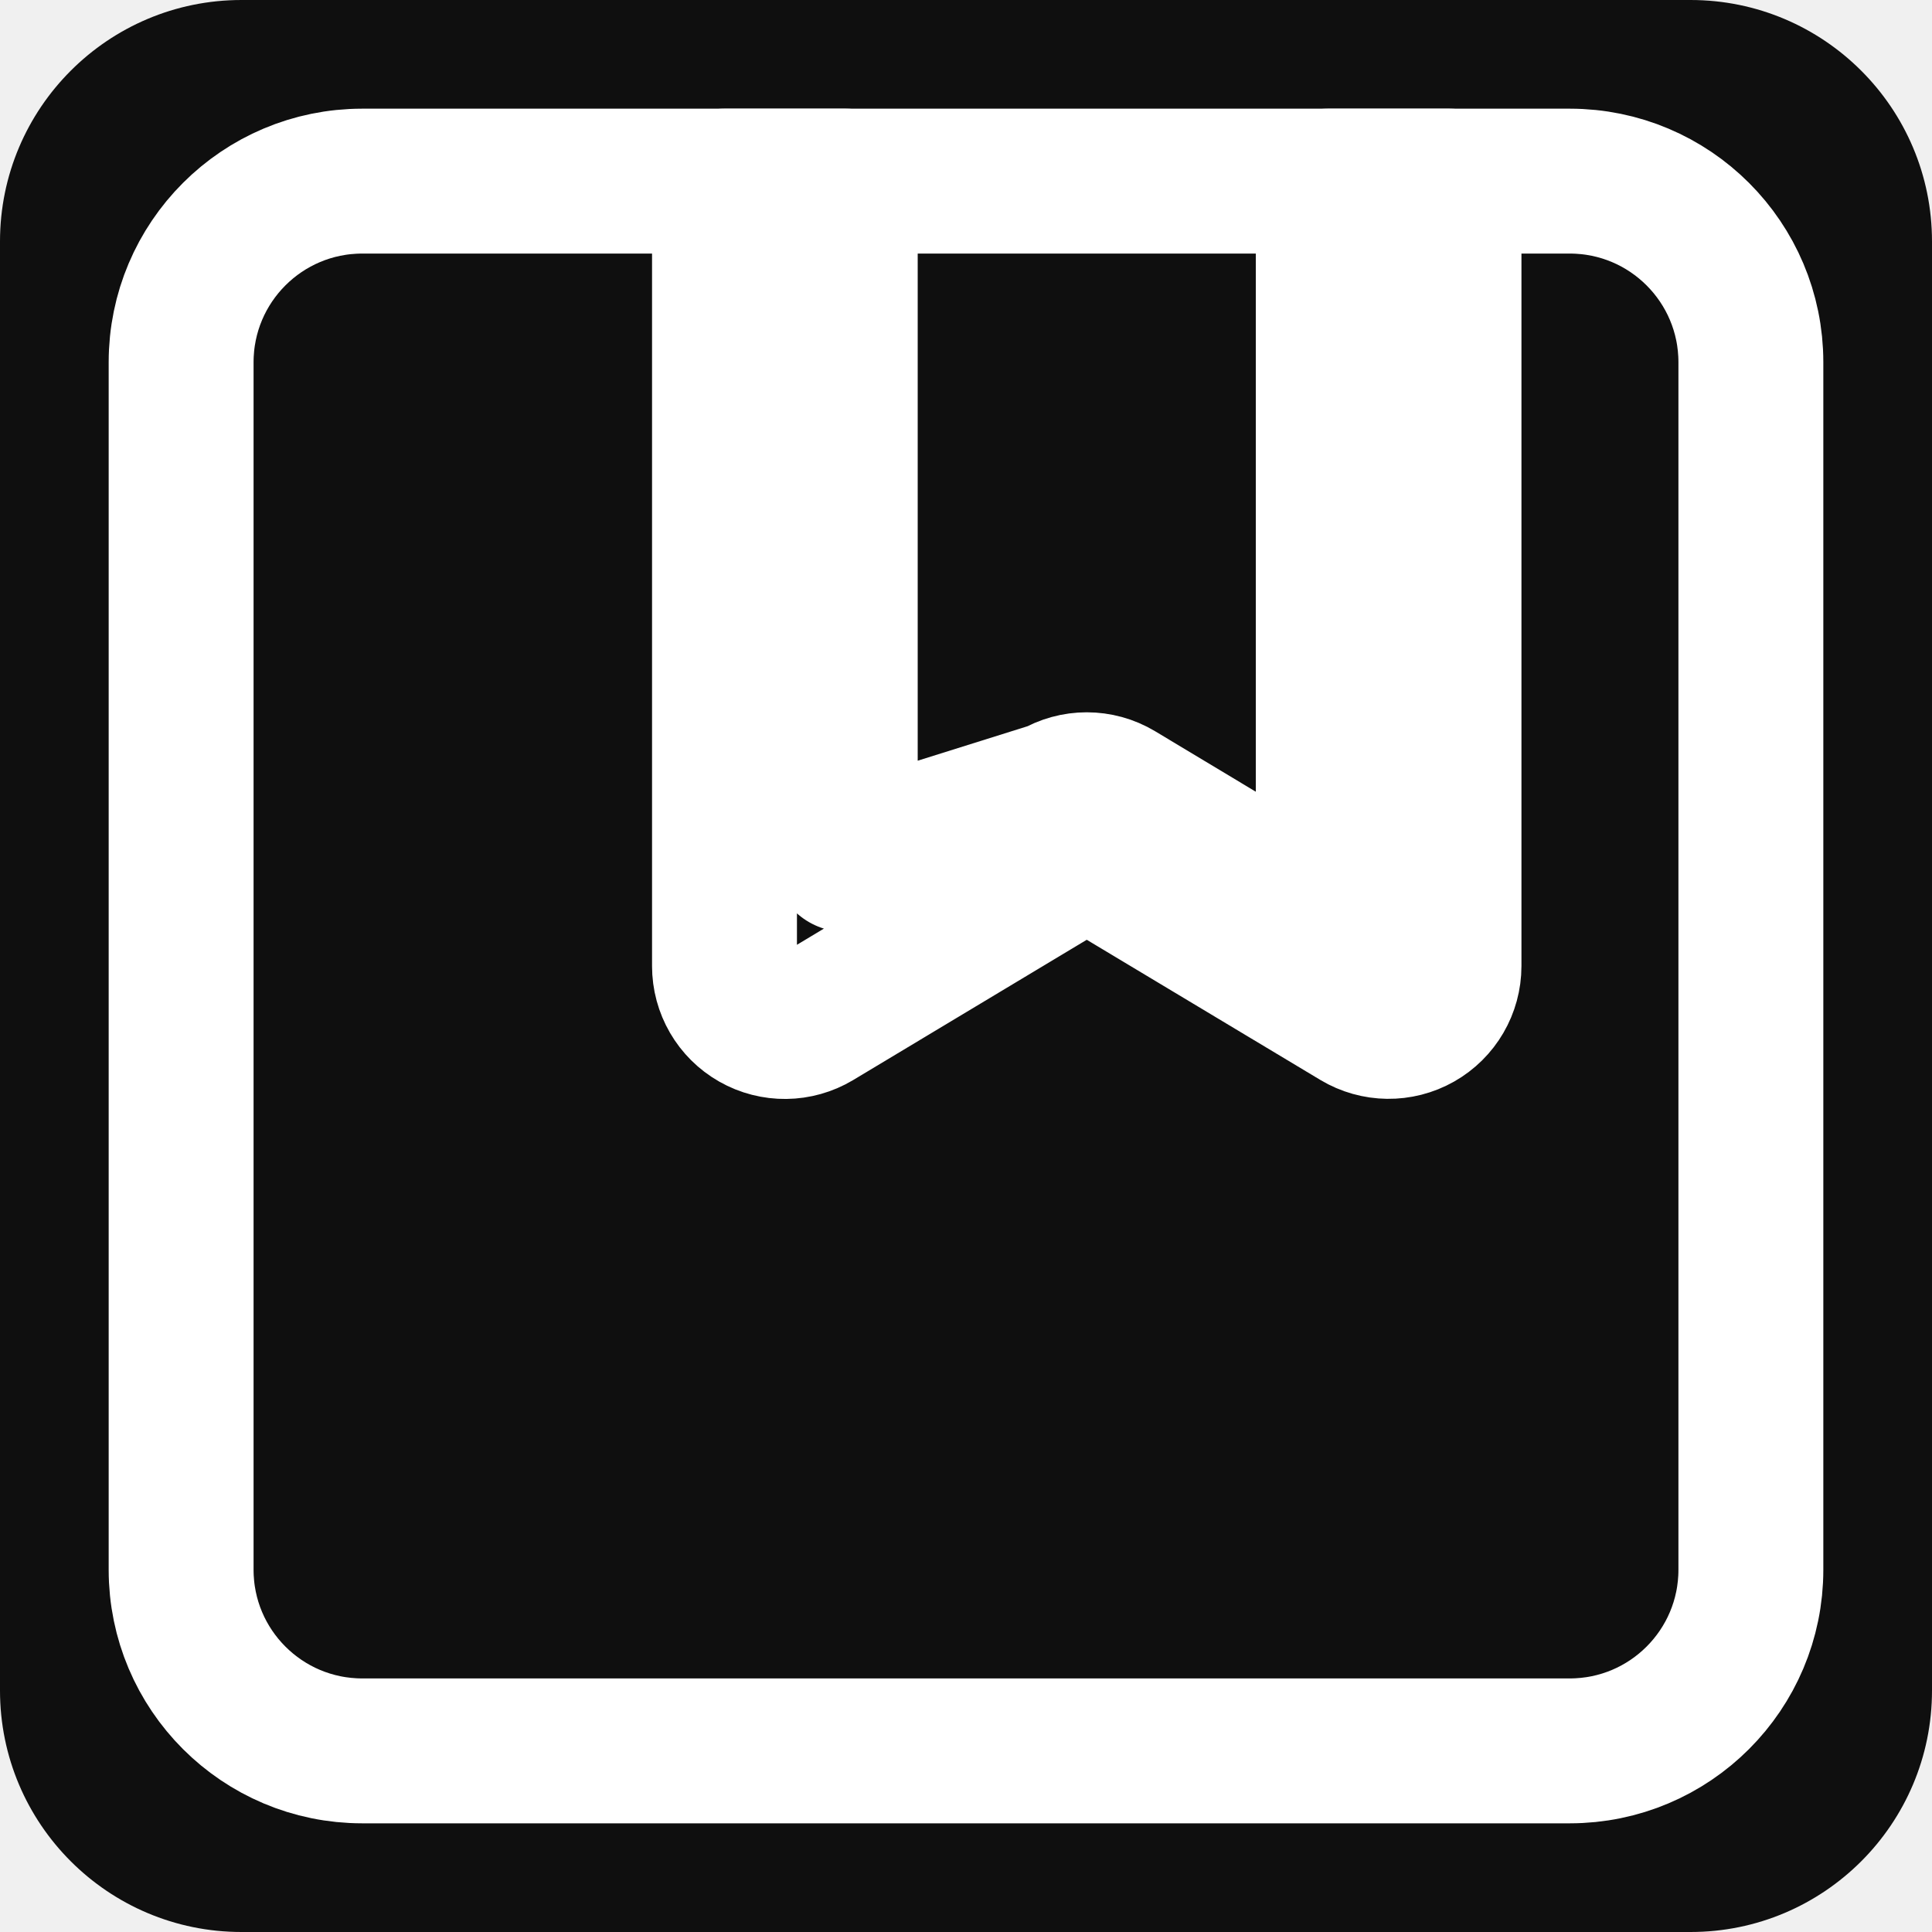
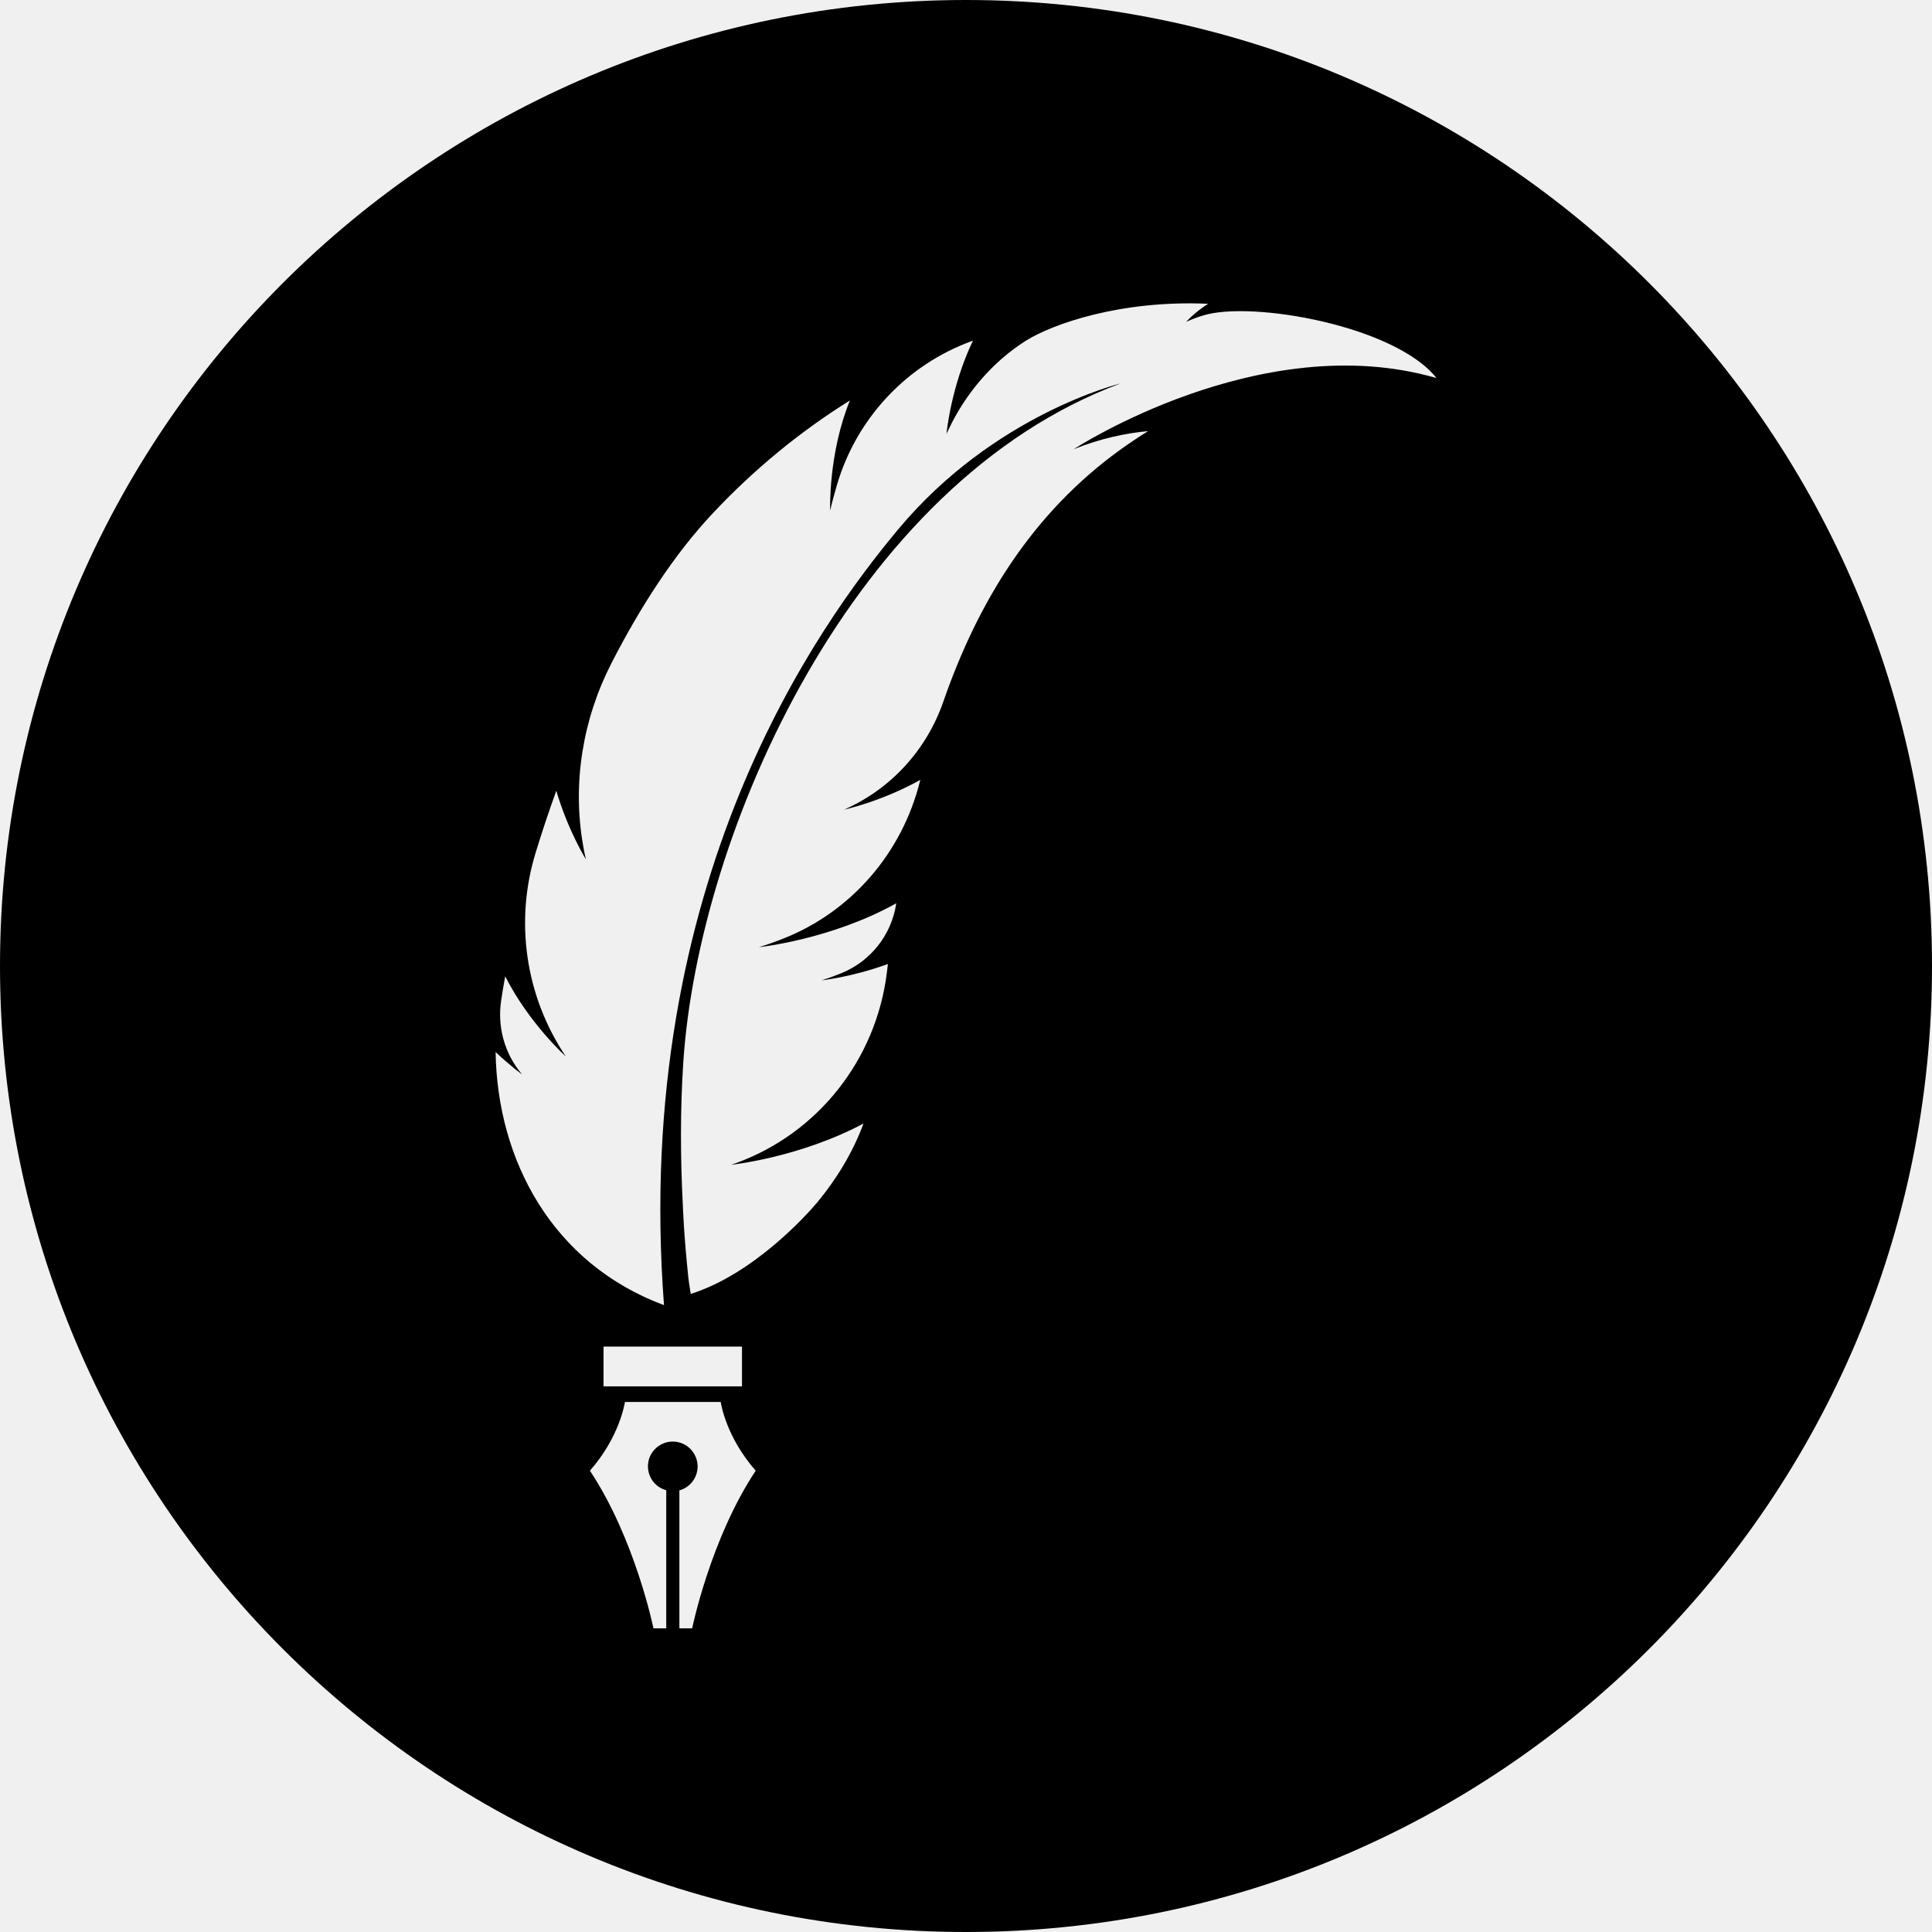
- <svg xmlns="http://www.w3.org/2000/svg" viewBox="0 0 16 16" width="32" height="32">
-   <rect width="16" height="16" rx="2" fill="#0f0f0f" />
-   <g fill="none" stroke="#ffffff" stroke-width="1.2" stroke-linecap="round" stroke-linejoin="round">
-     <path d="M6 8V1.5h1v5.617L8.743 6.57a.5.5 0 0 1 .514 0L11 7.617V1.5h1v6.5a.5.5 0 0 1-.757.429L9 7.083 6.757 8.43A.5.5 0 0 1 6 8" />
-     <path d="M3 1.5h10a1.5 1.5 0 0 1 1.5 1.5v10a1.5 1.5 0 0 1-1.5 1.5H3a1.5 1.5 0 0 1-1.5-1.5V3a1.5 1.5 0 0 1 1.5-1.5" />
-   </g>
+ <svg xmlns="http://www.w3.org/2000/svg" version="1.1" id="Layer_1" x="0px" y="0px" width="1632.6px" height="1632.6px" viewBox="0 0 1632.6 1632.6" style="enable-background:new 0 0 1632.6 1632.6;" xml:space="preserve">
+   <style type="text/css">
+ 	.st0{fill:#101143;}
+ 	.st1{fill:url(#XMLID_675_);}
+ 	.st2{fill:#4189C9;}
+ 	.st3{fill:#212A5E;}
+ 	.st4{fill:#FFFFFF;}
+ 	.st5{fill:#121729;}
+ 	.st6{fill:#241F21;}
+ 	.st7{fill:url(#XMLID_676_);}
+ 	.st8{fill:url(#XMLID_677_);}
+ 	.st9{fill:url(#XMLID_678_);}
+ 	.st10{fill:#333333;}
+ 	.st11{fill:#BCBEC0;}
+ 	.st12{fill:#150E19;}
+ 	.st13{fill:#050606;}
+ 	.st14{fill:#D1D3D4;}
+ 	.st15{fill:#EEB71D;}
+ 	.st16{fill:url(#XMLID_679_);}
+ 	.st17{fill:url(#XMLID_680_);}
+ 	.st18{fill:url(#XMLID_681_);}
+ 	.st19{fill:#F3B61B;}
+ 	.st20{fill:#F8A71B;}
+ 	.st21{fill:#203C6D;}
+ 	.st22{fill:#3EB54A;}
+ 	.st23{fill:#FDCD09;}
+ 	.st24{fill:#73BF44;}
+ 	.st25{fill:#F3B41B;}
+ </style>
+   <path id="XMLID_1531_" d="M816.3,0C365.5,0,0,365.5,0,816.3s365.5,816.3,816.3,816.3s816.3-365.5,816.3-816.3S1267.1,0,816.3,0z   M584.9,1376h-10.8v-116.6c8.9-2.4,15.4-10.6,15.4-20.2c0-12.4-10.7-22.3-23.4-20.9c-9.5,1.1-17.3,8.7-18.4,18.2  c-1.3,10.8,5.6,20.2,15.3,22.8V1376h-10.8c0,0-15.5-75.8-53.7-133.2c25.4-29,29.3-57,29.6-58.1c0,0,0,0,0,0h40.5H609c0,0,0,0,0,0  c0.3,1.2,4.2,29.1,29.6,58.1C600.4,1300.2,584.9,1376,584.9,1376z M510,1171.5v-33.6h117v33.6H510z M907.3,379.6  c22.4-9,43.6-13.5,62.9-15.3c-7.6,4.7-15.1,9.7-22.4,14.9C871.9,433.6,826.3,509,797.1,593c-14,40.4-43.9,73.4-83,90.8  c-0.3,0.1-0.6,0.3-0.9,0.4c0,0,31.6-6.8,64.5-25.2c-0.1,0.2-0.1,0.4-0.2,0.7c-14.9,60.5-57.6,110.5-115.5,133.4  c-6.6,2.6-13.5,5.1-20.7,7.3c0,0,60.8-6.3,116.1-37.1l-0.1,0.4c-4,26.5-21.8,48.8-46.6,58.8c-5.2,2.1-10.7,4.1-16.4,5.9  c0,0,25.7-2.7,56-13.8c-0.3,2.5-0.6,5-0.9,7.5c-9.1,73.2-58.2,135.7-127.6,160.8c-1.3,0.5-2.7,1-4.1,1.4c0,0,57.8-6,112-34.9  c-9.5,25.6-23.4,47.6-38.8,66.3c0,0-0.1,0.1-0.1,0.2c0,0,0,0.1-0.1,0.1c-0.1,0.1-0.1,0.2-0.2,0.2c-0.2,0.2-0.5,0.6-0.8,0.9  c-7.8,9.2-52.8,59.5-106,76.3c-1.2-7.4-1.9-12.3-2-13.5c-1.9-17.9-3.1-33.4-3.8-44.4c-0.7-11-0.9-17.6-0.9-17.6  c-2-38.2-2.3-79.3,0.4-120.3C590.3,702.9,720.6,407.8,947,324c0,0-106.8,25.9-187.9,123.2c-66.1,79.2-225.2,296.8-198,655.7  c-94.5-35.2-140.9-122.6-142.3-213.9c12.8,12.1,22.5,19,22.5,19c-0.1-0.1-0.2-0.2-0.3-0.3c-14.6-17.2-20.9-40-17.5-62.3  c1-6.6,2.1-13.4,3.4-20.4c19.9,39.3,50.4,67,51.3,67.8c-0.3-0.4-0.6-0.9-0.9-1.3c-33.3-50.3-42.4-112.9-24.8-170.5  c5.3-17.4,11.2-35.1,17.6-52.8c9.8,33.5,25,58,25,58c-1-4.2-1.8-8.3-2.5-12.6c-9-52.2-0.1-106,24.1-153.2  c24.6-48,53.2-92.1,85.2-126.2c35.4-37.8,74.6-69.8,116.3-95.8c-18.4,45.1-16.7,93-16.7,93c1.8-7.7,3.8-14.9,5.8-21.8  c16.6-56.3,59-101.5,114.2-121.5c0.2-0.1,0.5-0.2,0.7-0.3c-18.5,38.6-22.3,77.7-22.4,78.9c0.5-1.1,1-2.3,1.6-3.4  c14.1-30.2,37.3-57.7,65.7-75.5c22.2-13.9,79.7-34.4,153.8-31.1c-11.8,7.5-18.5,15.3-18.5,15.3c4.4-2.1,9.2-3.9,14.2-5.4  c41-12.8,162.5,8.7,197.3,52.9C1065.3,276.2,907.3,379.6,907.3,379.6z" />
</svg>
